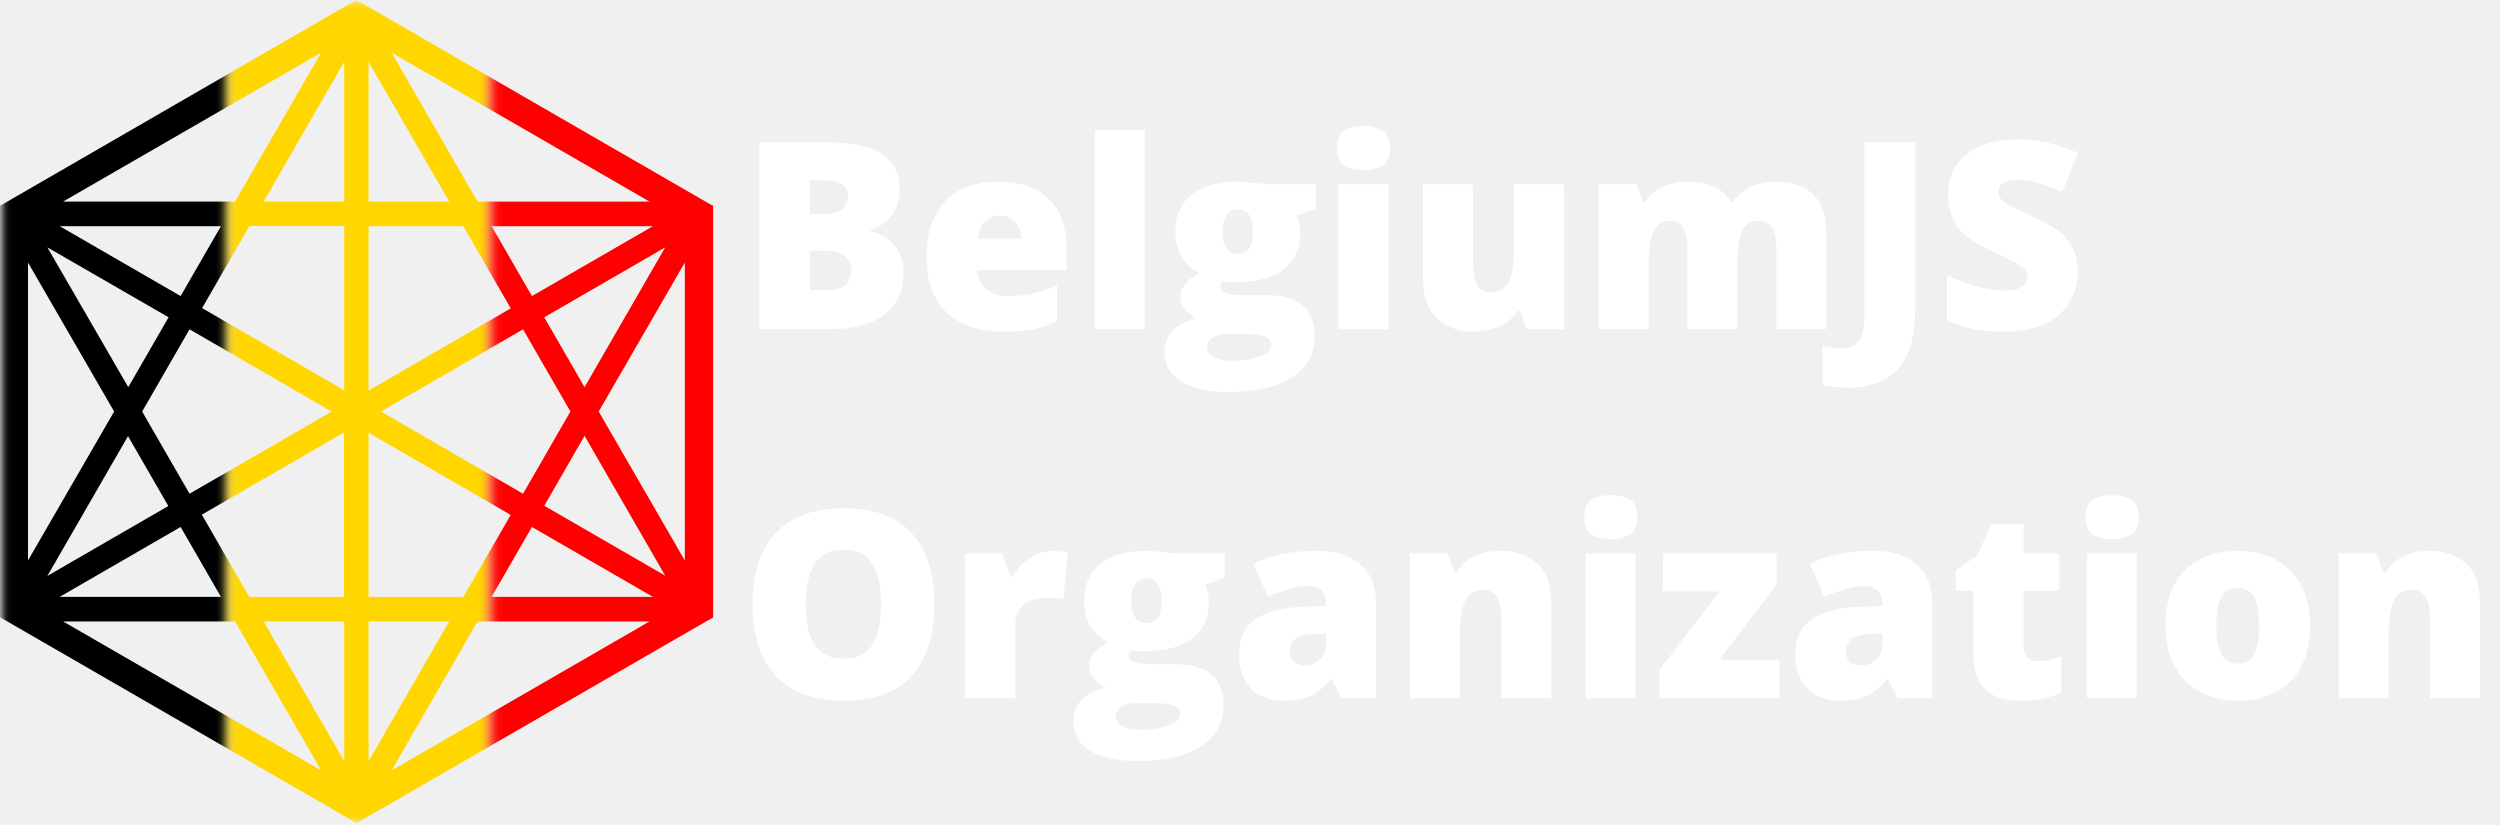
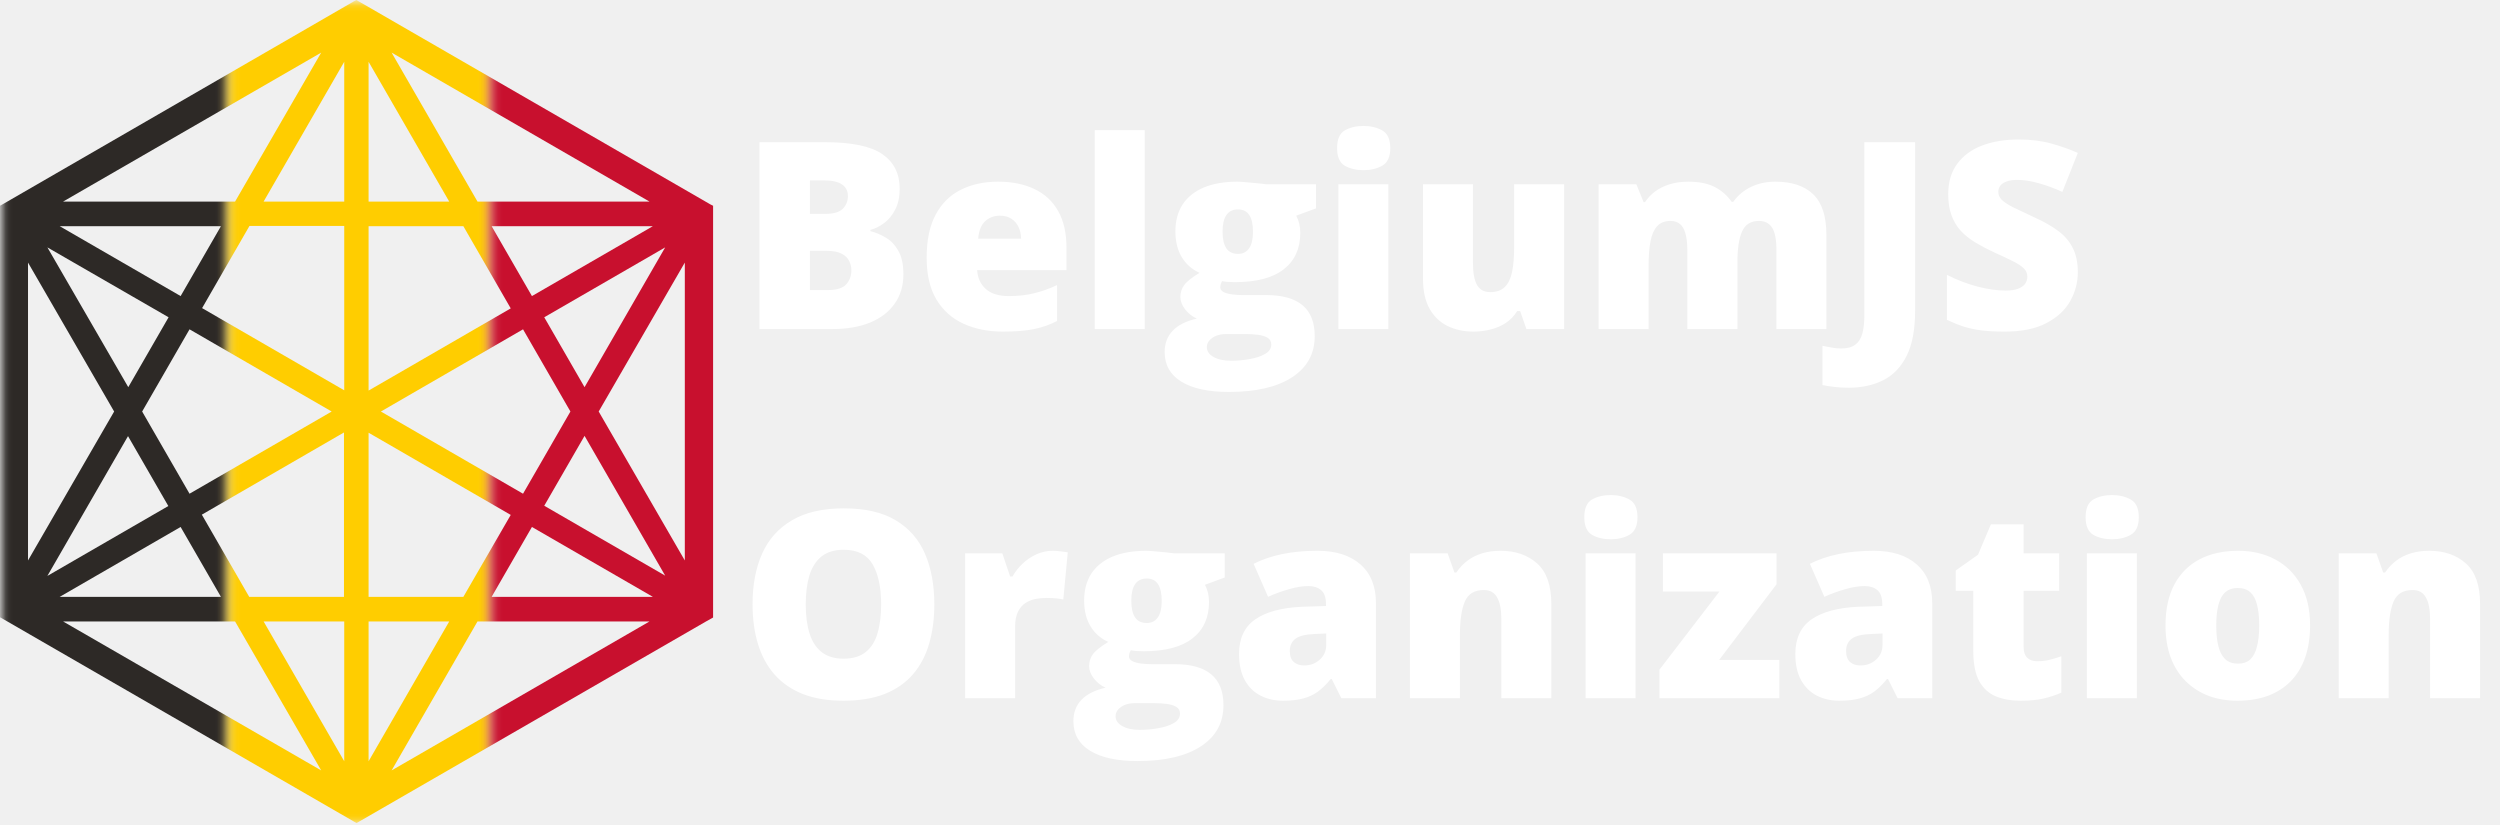
<svg xmlns="http://www.w3.org/2000/svg" width="955" height="315" viewBox="0 0 955 315" fill="none">
-   <g clip-path="url(#clip0_4_18)">
-     <mask id="mask0_4_18" style="mask-type:alpha" maskUnits="userSpaceOnUse" x="0" y="0" width="273" height="315">
+   <mask id="mask0_23_57" style="mask-type:luminance" maskUnits="userSpaceOnUse" x="0" y="0" width="955" height="315">
+     <path d="M954.4 0H0V314.4H954.4V0Z" fill="white" />
+   </mask>
+   <g mask="url(#mask0_23_57)">
+     <mask id="mask1_23_57" style="mask-type:alpha" maskUnits="userSpaceOnUse" x="0" y="0" width="273" height="315">
      <path d="M271.4 78.1L137 0.5L136.1 0L135.2 0.5L1.6 77.7L0.9 78.1L0 78.6V235.8L0.9 236.3L135.3 313.9L136.2 314.4L137.1 313.9L269.7 237.4L271.5 236.4L272.4 235.9V78.6L271.4 78.1ZM122.7 20.1L89.8 77H24.1L122.7 20.1ZM84.4 86.4L69 113.1L22.8 86.4H84.4ZM72.4 125.8L126.7 157.2L72.4 188.6L54.3 157.2L72.4 125.8ZM64.4 121.2L49 147.9L18.1 94.5L64.4 121.2ZM10.7 100.3L43.6 157.2L10.7 214.1V100.3ZM48.9 166.6L64.3 193.3L18.1 220L48.9 166.6ZM69 201.3L84.4 228H22.8L69 201.3ZM24.1 237.4H89.8L122.7 294.3L24.1 237.4ZM131.5 290.8L100.7 237.4H131.5V290.8ZM131.5 228H95.2L77.1 196.6L131.4 165.2V228H131.5ZM131.5 149.1L77.2 117.7L95.3 86.3H131.5V149.1ZM131.5 77H100.7L131.5 23.6V77ZM207.9 121.2L254.1 94.5L223.3 147.9L207.9 121.2ZM217.9 157.2L199.8 188.6L145.5 157.2L199.8 125.8L217.9 157.2ZM203.2 113.1L187.8 86.4H249.4L203.2 113.1ZM248.1 77H182.4L149.6 20.1L248.1 77ZM140.8 23.6L171.6 77H140.8V23.6ZM140.8 86.4H177L195.1 117.8L140.8 149.2V86.4ZM140.8 165.3L195.1 196.7L177 228H140.8V165.3ZM140.8 237.4H171.6L140.8 290.8V237.4ZM149.6 294.3L182.4 237.4H248.1L149.6 294.3ZM187.8 228L203.2 201.3L249.4 228H187.8ZM207.9 193.2L223.3 166.5L254.1 219.9L207.9 193.2ZM261.6 214.1L228.7 157.2L261.6 100.3V214.1Z" fill="black" />
    </mask>
-     <g mask="url(#mask0_4_18)">
-       <g filter="url(#filter0_f_4_18)">
-         <rect x="-3.6" y="2" width="90.8" height="314" fill="black" />
+     <g mask="url(#mask1_23_57)">
+       <g filter="url(#filter0_f_23_57)">
+         <path d="M87.2 2H-3.6V316H87.2V2Z" fill="#2D2926" />
      </g>
-       <g filter="url(#filter1_f_4_18)">
-         <rect x="87.2" width="100" height="318" fill="#FFD600" />
+       <g filter="url(#filter1_f_23_57)">
+         <path d="M187.2 0H87.2V318H187.2V0Z" fill="#FFCD00" />
      </g>
-       <g filter="url(#filter2_f_4_18)">
-         <rect x="187.2" y="2" width="90.8" height="314" fill="#FF0000" />
+       <g filter="url(#filter2_f_23_57)">
+         <path d="M278 2H187.2V316H278V2Z" fill="#C8102E" />
      </g>
    </g>
    <path d="M290.115 54.313H315.017C325.336 54.313 332.693 55.843 337.087 58.903C341.482 61.963 343.679 66.358 343.679 72.087C343.679 75.212 343.11 77.865 341.97 80.046C340.864 82.227 339.448 83.952 337.722 85.222C336.03 86.491 334.288 87.354 332.498 87.809V88.298C334.451 88.786 336.388 89.6 338.308 90.739C340.261 91.846 341.873 93.522 343.142 95.768C344.444 97.982 345.095 100.993 345.095 104.802C345.095 109.131 343.989 112.858 341.775 115.983C339.594 119.108 336.469 121.517 332.4 123.21C328.331 124.87 323.497 125.7 317.898 125.7H290.115V54.313ZM309.402 81.706H315.212C318.403 81.706 320.649 81.055 321.951 79.753C323.253 78.418 323.904 76.807 323.904 74.919C323.904 72.966 323.155 71.484 321.658 70.475C320.193 69.434 317.914 68.913 314.822 68.913H309.402V81.706ZM309.402 95.817V110.807H316.189C319.542 110.807 321.886 110.091 323.22 108.659C324.555 107.194 325.222 105.371 325.222 103.19C325.222 101.921 324.929 100.733 324.343 99.626C323.79 98.487 322.83 97.575 321.462 96.891C320.095 96.175 318.207 95.817 315.798 95.817H309.402ZM381.277 69.401C386.648 69.401 391.287 70.345 395.193 72.233C399.099 74.089 402.11 76.888 404.226 80.632C406.342 84.375 407.4 89.063 407.4 94.694V103.19H373.269C373.432 106.087 374.506 108.464 376.492 110.319C378.51 112.175 381.472 113.102 385.379 113.102C388.829 113.102 391.987 112.761 394.851 112.077C397.748 111.393 400.727 110.335 403.787 108.903V122.624C401.117 124.024 398.204 125.049 395.046 125.7C391.889 126.351 387.901 126.677 383.084 126.677C377.517 126.677 372.537 125.684 368.142 123.698C363.748 121.712 360.281 118.636 357.742 114.47C355.235 110.303 353.982 104.948 353.982 98.405C353.982 91.764 355.121 86.312 357.4 82.048C359.679 77.751 362.869 74.577 366.97 72.526C371.072 70.443 375.841 69.401 381.277 69.401ZM381.961 82.389C379.714 82.389 377.826 83.106 376.296 84.538C374.799 85.938 373.92 88.151 373.66 91.178H390.066C390.033 89.551 389.708 88.07 389.089 86.735C388.471 85.4 387.559 84.343 386.355 83.561C385.183 82.78 383.718 82.389 381.961 82.389ZM437.283 125.7H418.191V49.723H437.283V125.7ZM469.412 149.723C461.567 149.723 455.512 148.405 451.248 145.768C447.016 143.164 444.9 139.404 444.9 134.489C444.9 131.201 445.925 128.483 447.976 126.335C450.027 124.186 453.103 122.64 457.205 121.696C455.512 120.98 454.031 119.824 452.761 118.229C451.524 116.634 450.906 115.055 450.906 113.493C450.906 111.768 451.378 110.254 452.322 108.952C453.266 107.617 455.235 106.039 458.23 104.216C455.365 102.946 453.103 100.96 451.443 98.259C449.815 95.557 449.002 92.269 449.002 88.395C449.002 84.391 449.913 80.973 451.736 78.141C453.591 75.309 456.277 73.145 459.793 71.647C463.341 70.15 467.654 69.401 472.732 69.401C473.416 69.401 474.457 69.466 475.857 69.597C477.257 69.694 478.673 69.824 480.105 69.987C481.537 70.117 482.644 70.248 483.425 70.378H502.712V79.606L495.144 82.389C495.665 83.334 496.056 84.359 496.316 85.466C496.576 86.572 496.707 87.744 496.707 88.981C496.707 94.938 494.607 99.561 490.408 102.848C486.241 106.136 480.007 107.78 471.707 107.78C469.656 107.78 468.028 107.65 466.824 107.389C466.596 107.813 466.417 108.236 466.287 108.659C466.189 109.05 466.14 109.424 466.14 109.782C466.14 110.531 466.58 111.133 467.459 111.589C468.37 112.012 469.461 112.305 470.73 112.468C472.032 112.63 473.269 112.712 474.441 112.712H483.621C489.838 112.712 494.493 114.014 497.586 116.618C500.678 119.222 502.224 123.145 502.224 128.386C502.224 135.124 499.343 140.365 493.582 144.108C487.852 147.852 479.796 149.723 469.412 149.723ZM470.339 137.809C472.651 137.809 474.978 137.598 477.322 137.175C479.666 136.784 481.635 136.133 483.23 135.221C484.825 134.31 485.623 133.106 485.623 131.608C485.623 130.469 485.151 129.606 484.207 129.02C483.263 128.467 482.042 128.093 480.545 127.897C479.047 127.702 477.468 127.604 475.808 127.604H468.386C467.019 127.604 465.766 127.816 464.627 128.239C463.52 128.695 462.641 129.297 461.99 130.046C461.339 130.794 461.013 131.641 461.013 132.585C461.013 134.147 461.86 135.401 463.552 136.345C465.245 137.321 467.507 137.809 470.339 137.809ZM472.927 96.989C474.75 96.989 476.15 96.289 477.127 94.889C478.136 93.49 478.64 91.39 478.64 88.591C478.64 85.726 478.168 83.578 477.224 82.145C476.28 80.713 474.848 79.997 472.927 79.997C470.942 79.997 469.461 80.713 468.484 82.145C467.507 83.545 467.019 85.661 467.019 88.493C467.019 91.325 467.507 93.457 468.484 94.889C469.461 96.289 470.942 96.989 472.927 96.989ZM530.349 70.378V125.7H511.257V70.378H530.349ZM520.877 48.112C523.611 48.112 525.987 48.682 528.005 49.821C530.056 50.96 531.082 53.223 531.082 56.608C531.082 59.896 530.056 62.126 528.005 63.298C525.987 64.437 523.611 65.007 520.877 65.007C518.077 65.007 515.684 64.437 513.699 63.298C511.746 62.126 510.769 59.896 510.769 56.608C510.769 53.223 511.746 50.96 513.699 49.821C515.684 48.682 518.077 48.112 520.877 48.112ZM597.488 70.378V125.7H583.084L580.691 118.815H579.568C578.429 120.671 576.98 122.184 575.222 123.356C573.497 124.496 571.576 125.326 569.461 125.846C567.345 126.4 565.147 126.677 562.869 126.677C559.255 126.677 555.984 125.977 553.054 124.577C550.157 123.177 547.846 120.98 546.121 117.985C544.428 114.99 543.582 111.133 543.582 106.413V70.378H562.673V100.602C562.673 104.183 563.178 106.917 564.187 108.805C565.229 110.661 566.921 111.589 569.265 111.589C571.674 111.589 573.53 110.938 574.832 109.636C576.166 108.333 577.094 106.413 577.615 103.874C578.136 101.335 578.396 98.242 578.396 94.597V70.378H597.488ZM678.201 69.401C684.516 69.401 689.334 71.013 692.654 74.235C696.007 77.458 697.683 82.617 697.683 89.714V125.7H678.591V95.622C678.591 91.423 678.022 88.509 676.882 86.882C675.776 85.222 674.115 84.391 671.902 84.391C668.809 84.391 666.661 85.742 665.457 88.444C664.285 91.146 663.699 94.971 663.699 99.919V125.7H644.558V95.622C644.558 92.953 644.314 90.804 643.826 89.177C643.37 87.516 642.67 86.312 641.726 85.563C640.782 84.782 639.594 84.391 638.162 84.391C635.981 84.391 634.272 85.059 633.035 86.393C631.83 87.695 630.984 89.616 630.496 92.155C630.007 94.694 629.763 97.803 629.763 101.481V125.7H610.671V70.378H625.076L627.859 77.214H628.396C629.373 75.716 630.626 74.382 632.156 73.21C633.718 72.038 635.558 71.11 637.673 70.427C639.822 69.743 642.263 69.401 644.998 69.401C649.067 69.401 652.42 70.085 655.056 71.452C657.693 72.819 659.841 74.707 661.502 77.116H662.087C663.845 74.642 666.108 72.738 668.875 71.403C671.642 70.069 674.75 69.401 678.201 69.401ZM706.179 148.112C703.998 148.112 702.094 147.998 700.466 147.77C698.806 147.575 697.374 147.347 696.17 147.087V132.096C697.211 132.292 698.318 132.503 699.49 132.731C700.662 132.992 701.931 133.122 703.298 133.122C705.61 133.122 707.4 132.65 708.67 131.706C709.972 130.762 710.883 129.346 711.404 127.458C711.925 125.57 712.185 123.21 712.185 120.378V54.313H731.57V118.718C731.57 125.879 730.496 131.608 728.347 135.905C726.199 140.202 723.22 143.311 719.412 145.231C715.603 147.152 711.192 148.112 706.179 148.112ZM793.728 104.02C793.728 107.894 792.752 111.572 790.798 115.055C788.845 118.506 785.802 121.305 781.668 123.454C777.566 125.602 772.26 126.677 765.75 126.677C762.494 126.677 759.63 126.53 757.156 126.237C754.714 125.944 752.436 125.472 750.32 124.821C748.204 124.138 746.007 123.259 743.728 122.184V104.997C747.602 106.95 751.508 108.447 755.447 109.489C759.386 110.498 762.95 111.003 766.14 111.003C768.061 111.003 769.623 110.775 770.828 110.319C772.065 109.863 772.976 109.245 773.562 108.464C774.148 107.65 774.441 106.722 774.441 105.68C774.441 104.444 774.002 103.402 773.123 102.555C772.276 101.677 770.909 100.765 769.021 99.821C767.133 98.877 764.643 97.705 761.55 96.305C758.914 95.069 756.521 93.799 754.373 92.497C752.257 91.195 750.434 89.714 748.904 88.053C747.407 86.361 746.251 84.391 745.437 82.145C744.623 79.899 744.216 77.246 744.216 74.186C744.216 69.597 745.339 65.755 747.586 62.663C749.864 59.538 753.022 57.194 757.058 55.632C761.127 54.069 765.815 53.288 771.121 53.288C775.776 53.288 779.959 53.809 783.67 54.85C787.413 55.892 790.766 57.08 793.728 58.415L787.82 73.307C784.76 71.908 781.749 70.801 778.787 69.987C775.824 69.141 773.074 68.718 770.535 68.718C768.875 68.718 767.507 68.929 766.433 69.352C765.392 69.743 764.61 70.28 764.089 70.964C763.601 71.647 763.357 72.428 763.357 73.307C763.357 74.414 763.78 75.407 764.627 76.286C765.505 77.165 766.954 78.125 768.972 79.167C771.023 80.176 773.806 81.494 777.322 83.122C780.805 84.684 783.767 86.377 786.209 88.2C788.65 89.99 790.505 92.155 791.775 94.694C793.077 97.201 793.728 100.309 793.728 104.02ZM356.912 230.909C356.912 236.41 356.244 241.423 354.91 245.948C353.608 250.44 351.557 254.314 348.757 257.569C345.958 260.824 342.361 263.331 337.966 265.089C333.572 266.814 328.315 267.677 322.195 267.677C316.205 267.677 311.013 266.814 306.619 265.089C302.257 263.331 298.66 260.841 295.828 257.618C292.996 254.363 290.896 250.473 289.529 245.948C288.162 241.423 287.478 236.378 287.478 230.811C287.478 223.389 288.699 216.944 291.14 211.475C293.614 205.974 297.423 201.726 302.566 198.731C307.709 195.704 314.285 194.19 322.293 194.19C330.431 194.19 337.039 195.704 342.117 198.731C347.227 201.759 350.971 206.023 353.347 211.524C355.724 217.026 356.912 223.487 356.912 230.909ZM307.791 230.909C307.791 235.206 308.279 238.901 309.255 241.993C310.232 245.085 311.778 247.462 313.894 249.122C316.01 250.782 318.777 251.612 322.195 251.612C325.743 251.612 328.559 250.782 330.642 249.122C332.758 247.462 334.272 245.085 335.183 241.993C336.127 238.901 336.599 235.206 336.599 230.909C336.599 224.464 335.525 219.369 333.377 215.626C331.228 211.882 327.533 210.011 322.293 210.011C318.809 210.011 315.994 210.857 313.845 212.55C311.729 214.242 310.183 216.651 309.207 219.776C308.263 222.901 307.791 226.612 307.791 230.909ZM402.078 210.401C403.119 210.401 404.21 210.483 405.349 210.645C406.489 210.776 407.335 210.889 407.888 210.987L406.179 229.005C405.561 228.842 404.763 228.712 403.787 228.614C402.81 228.484 401.443 228.419 399.685 228.419C398.481 228.419 397.195 228.533 395.828 228.761C394.461 228.988 393.158 229.477 391.921 230.225C390.717 230.942 389.724 232.048 388.943 233.546C388.162 235.011 387.771 236.996 387.771 239.503V266.7H368.679V211.378H382.888L385.867 220.216H386.795C387.804 218.393 389.089 216.749 390.652 215.284C392.247 213.787 394.021 212.598 395.974 211.72C397.96 210.841 399.994 210.401 402.078 210.401ZM434.548 290.723C426.703 290.723 420.649 289.405 416.384 286.768C412.153 284.164 410.037 280.404 410.037 275.489C410.037 272.201 411.062 269.483 413.113 267.335C415.164 265.186 418.24 263.64 422.341 262.696C420.649 261.98 419.168 260.824 417.898 259.229C416.661 257.634 416.043 256.055 416.043 254.493C416.043 252.768 416.515 251.254 417.459 249.952C418.403 248.617 420.372 247.039 423.367 245.216C420.502 243.946 418.24 241.96 416.58 239.259C414.952 236.557 414.138 233.269 414.138 229.395C414.138 225.391 415.05 221.973 416.873 219.141C418.728 216.309 421.414 214.145 424.929 212.647C428.477 211.15 432.791 210.401 437.869 210.401C438.552 210.401 439.594 210.466 440.994 210.596C442.393 210.694 443.809 210.824 445.242 210.987C446.674 211.117 447.781 211.248 448.562 211.378H467.849V220.606L460.281 223.389C460.802 224.333 461.192 225.359 461.453 226.466C461.713 227.572 461.843 228.744 461.843 229.981C461.843 235.938 459.744 240.561 455.545 243.848C451.378 247.136 445.144 248.78 436.843 248.78C434.793 248.78 433.165 248.65 431.961 248.389C431.733 248.813 431.554 249.236 431.423 249.659C431.326 250.05 431.277 250.424 431.277 250.782C431.277 251.531 431.716 252.133 432.595 252.589C433.507 253.012 434.597 253.305 435.867 253.468C437.169 253.63 438.406 253.712 439.578 253.712H448.757C454.975 253.712 459.63 255.014 462.722 257.618C465.815 260.222 467.361 264.145 467.361 269.386C467.361 276.124 464.48 281.365 458.718 285.108C452.989 288.852 444.933 290.723 434.548 290.723ZM435.476 278.809C437.787 278.809 440.115 278.598 442.459 278.175C444.802 277.784 446.772 277.133 448.367 276.221C449.962 275.31 450.759 274.106 450.759 272.608C450.759 271.469 450.287 270.606 449.343 270.02C448.399 269.467 447.179 269.093 445.681 268.897C444.184 268.702 442.605 268.604 440.945 268.604H433.523C432.156 268.604 430.903 268.816 429.763 269.239C428.657 269.695 427.778 270.297 427.127 271.046C426.476 271.794 426.15 272.641 426.15 273.585C426.15 275.147 426.996 276.401 428.689 277.345C430.382 278.321 432.644 278.809 435.476 278.809ZM438.064 237.989C439.887 237.989 441.287 237.289 442.263 235.889C443.272 234.49 443.777 232.39 443.777 229.591C443.777 226.726 443.305 224.578 442.361 223.145C441.417 221.713 439.985 220.997 438.064 220.997C436.078 220.997 434.597 221.713 433.621 223.145C432.644 224.545 432.156 226.661 432.156 229.493C432.156 232.325 432.644 234.457 433.621 235.889C434.597 237.289 436.078 237.989 438.064 237.989ZM503.298 210.401C510.297 210.401 515.766 212.143 519.705 215.626C523.643 219.076 525.613 224.008 525.613 230.421V266.7H512.38L508.718 259.376H508.328C506.765 261.329 505.154 262.924 503.494 264.161C501.866 265.365 499.994 266.244 497.879 266.798C495.763 267.384 493.175 267.677 490.115 267.677C486.925 267.677 484.06 267.026 481.521 265.723C478.982 264.421 476.98 262.452 475.515 259.815C474.05 257.179 473.318 253.842 473.318 249.805C473.318 243.881 475.369 239.486 479.47 236.622C483.572 233.757 489.513 232.146 497.293 231.788L506.521 231.495V230.714C506.521 228.24 505.903 226.482 504.666 225.44C503.461 224.399 501.834 223.878 499.783 223.878C497.602 223.878 495.16 224.268 492.459 225.05C489.789 225.798 487.104 226.775 484.402 227.979L478.884 215.382C482.074 213.754 485.688 212.517 489.724 211.671C493.761 210.824 498.285 210.401 503.298 210.401ZM506.619 241.993L502.224 242.188C498.709 242.319 496.235 242.937 494.802 244.044C493.403 245.118 492.703 246.664 492.703 248.682C492.703 250.57 493.207 251.97 494.216 252.882C495.226 253.761 496.56 254.2 498.22 254.2C500.532 254.2 502.501 253.468 504.129 252.003C505.789 250.538 506.619 248.634 506.619 246.29V241.993ZM573.22 210.401C578.917 210.401 583.572 212.013 587.185 215.235C590.798 218.458 592.605 223.617 592.605 230.714V266.7H573.513V236.524C573.513 232.846 572.976 230.079 571.902 228.223C570.86 226.335 569.168 225.391 566.824 225.391C563.211 225.391 560.785 226.873 559.548 229.835C558.311 232.764 557.693 236.98 557.693 242.481V266.7H538.601V211.378H553.005L555.593 218.702H556.326C557.498 216.944 558.897 215.447 560.525 214.21C562.153 212.973 564.024 212.029 566.14 211.378C568.256 210.727 570.616 210.401 573.22 210.401ZM624.783 211.378V266.7H605.691V211.378H624.783ZM615.31 189.112C618.045 189.112 620.421 189.682 622.439 190.821C624.49 191.96 625.515 194.223 625.515 197.608C625.515 200.896 624.49 203.126 622.439 204.298C620.421 205.437 618.045 206.007 615.31 206.007C612.511 206.007 610.118 205.437 608.132 204.298C606.179 203.126 605.203 200.896 605.203 197.608C605.203 194.223 606.179 191.96 608.132 190.821C610.118 189.682 612.511 189.112 615.31 189.112ZM679.714 266.7H633.914V255.811L656.814 225.977H635.232V211.378H678.64V223.194L656.716 252.1H679.714V266.7ZM715.798 210.401C722.797 210.401 728.266 212.143 732.205 215.626C736.143 219.076 738.113 224.008 738.113 230.421V266.7H724.88L721.218 259.376H720.828C719.265 261.329 717.654 262.924 715.994 264.161C714.366 265.365 712.494 266.244 710.379 266.798C708.263 267.384 705.675 267.677 702.615 267.677C699.425 267.677 696.56 267.026 694.021 265.723C691.482 264.421 689.48 262.452 688.015 259.815C686.55 257.179 685.818 253.842 685.818 249.805C685.818 243.881 687.869 239.486 691.97 236.622C696.072 233.757 702.013 232.146 709.793 231.788L719.021 231.495V230.714C719.021 228.24 718.403 226.482 717.166 225.44C715.961 224.399 714.334 223.878 712.283 223.878C710.102 223.878 707.66 224.268 704.959 225.05C702.289 225.798 699.604 226.775 696.902 227.979L691.384 215.382C694.574 213.754 698.188 212.517 702.224 211.671C706.261 210.824 710.785 210.401 715.798 210.401ZM719.119 241.993L714.724 242.188C711.209 242.319 708.735 242.937 707.302 244.044C705.903 245.118 705.203 246.664 705.203 248.682C705.203 250.57 705.707 251.97 706.716 252.882C707.726 253.761 709.06 254.2 710.72 254.2C713.032 254.2 715.001 253.468 716.629 252.003C718.289 250.538 719.119 248.634 719.119 246.29V241.993ZM778.201 252.589C779.926 252.589 781.505 252.41 782.937 252.052C784.369 251.694 785.867 251.238 787.429 250.684V264.6C785.346 265.512 783.132 266.244 780.789 266.798C778.477 267.384 775.515 267.677 771.902 267.677C768.321 267.677 765.164 267.123 762.429 266.016C759.695 264.877 757.563 262.924 756.033 260.157C754.535 257.358 753.787 253.468 753.787 248.487V225.684H747.097V217.921L755.593 211.915L760.525 200.294H773.025V211.378H786.599V225.684H773.025V247.218C773.025 249.008 773.481 250.359 774.392 251.27C775.304 252.149 776.573 252.589 778.201 252.589ZM816.287 211.378V266.7H797.195V211.378H816.287ZM806.814 189.112C809.548 189.112 811.925 189.682 813.943 190.821C815.994 191.96 817.019 194.223 817.019 197.608C817.019 200.896 815.994 203.126 813.943 204.298C811.925 205.437 809.548 206.007 806.814 206.007C804.015 206.007 801.622 205.437 799.636 204.298C797.683 203.126 796.707 200.896 796.707 197.608C796.707 194.223 797.683 191.96 799.636 190.821C801.622 189.682 804.015 189.112 806.814 189.112ZM882.449 238.917C882.449 243.539 881.814 247.641 880.545 251.221C879.275 254.802 877.436 257.813 875.027 260.255C872.618 262.696 869.705 264.552 866.287 265.821C862.869 267.058 859.011 267.677 854.714 267.677C850.711 267.677 847.032 267.058 843.679 265.821C840.359 264.552 837.462 262.696 834.988 260.255C832.514 257.813 830.593 254.802 829.226 251.221C827.892 247.641 827.224 243.539 827.224 238.917C827.224 232.797 828.331 227.621 830.545 223.389C832.791 219.158 835.981 215.935 840.115 213.721C844.282 211.508 849.246 210.401 855.007 210.401C860.313 210.401 865.033 211.508 869.168 213.721C873.302 215.935 876.541 219.158 878.884 223.389C881.261 227.621 882.449 232.797 882.449 238.917ZM846.609 238.917C846.609 242.074 846.886 244.744 847.439 246.925C847.992 249.073 848.871 250.717 850.076 251.856C851.313 252.963 852.924 253.516 854.91 253.516C856.895 253.516 858.474 252.963 859.646 251.856C860.818 250.717 861.664 249.073 862.185 246.925C862.739 244.744 863.015 242.074 863.015 238.917C863.015 235.759 862.739 233.123 862.185 231.007C861.664 228.891 860.802 227.296 859.597 226.221C858.425 225.147 856.83 224.61 854.812 224.61C851.915 224.61 849.815 225.815 848.513 228.223C847.244 230.632 846.609 234.197 846.609 238.917ZM928.005 210.401C933.702 210.401 938.357 212.013 941.97 215.235C945.584 218.458 947.39 223.617 947.39 230.714V266.7H928.298V236.524C928.298 232.846 927.761 230.079 926.687 228.223C925.645 226.335 923.953 225.391 921.609 225.391C917.996 225.391 915.571 226.873 914.334 229.835C913.097 232.764 912.478 236.98 912.478 242.481V266.7H893.386V211.378H907.791L910.379 218.702H911.111C912.283 216.944 913.683 215.447 915.31 214.21C916.938 212.973 918.809 212.029 920.925 211.378C923.041 210.727 925.401 210.401 928.005 210.401Z" fill="white" />
  </g>
  <defs>
-     <filter id="filter0_f_4_18" x="-7.6" y="-2" width="98.8" height="322" filterUnits="userSpaceOnUse" color-interpolation-filters="sRGB">
+     <filter id="filter0_f_23_57" x="-7.6" y="-2" width="98.8" height="322" filterUnits="userSpaceOnUse" color-interpolation-filters="sRGB">
      <feFlood flood-opacity="0" result="BackgroundImageFix" />
      <feBlend mode="normal" in="SourceGraphic" in2="BackgroundImageFix" result="shape" />
-       <feGaussianBlur stdDeviation="2" result="effect1_foregroundBlur_4_18" />
+       <feGaussianBlur stdDeviation="2" result="effect1_foregroundBlur_23_57" />
    </filter>
-     <filter id="filter1_f_4_18" x="83.2" y="-4" width="108" height="326" filterUnits="userSpaceOnUse" color-interpolation-filters="sRGB">
+     <filter id="filter1_f_23_57" x="83.2" y="-4" width="108" height="326" filterUnits="userSpaceOnUse" color-interpolation-filters="sRGB">
      <feFlood flood-opacity="0" result="BackgroundImageFix" />
      <feBlend mode="normal" in="SourceGraphic" in2="BackgroundImageFix" result="shape" />
-       <feGaussianBlur stdDeviation="2" result="effect1_foregroundBlur_4_18" />
+       <feGaussianBlur stdDeviation="2" result="effect1_foregroundBlur_23_57" />
    </filter>
-     <filter id="filter2_f_4_18" x="183.2" y="-2" width="98.8" height="322" filterUnits="userSpaceOnUse" color-interpolation-filters="sRGB">
+     <filter id="filter2_f_23_57" x="183.2" y="-2" width="98.8" height="322" filterUnits="userSpaceOnUse" color-interpolation-filters="sRGB">
      <feFlood flood-opacity="0" result="BackgroundImageFix" />
      <feBlend mode="normal" in="SourceGraphic" in2="BackgroundImageFix" result="shape" />
-       <feGaussianBlur stdDeviation="2" result="effect1_foregroundBlur_4_18" />
+       <feGaussianBlur stdDeviation="2" result="effect1_foregroundBlur_23_57" />
    </filter>
-     <clipPath id="clip0_4_18">
-       <rect width="954.4" height="314.4" fill="white" />
-     </clipPath>
  </defs>
</svg>
